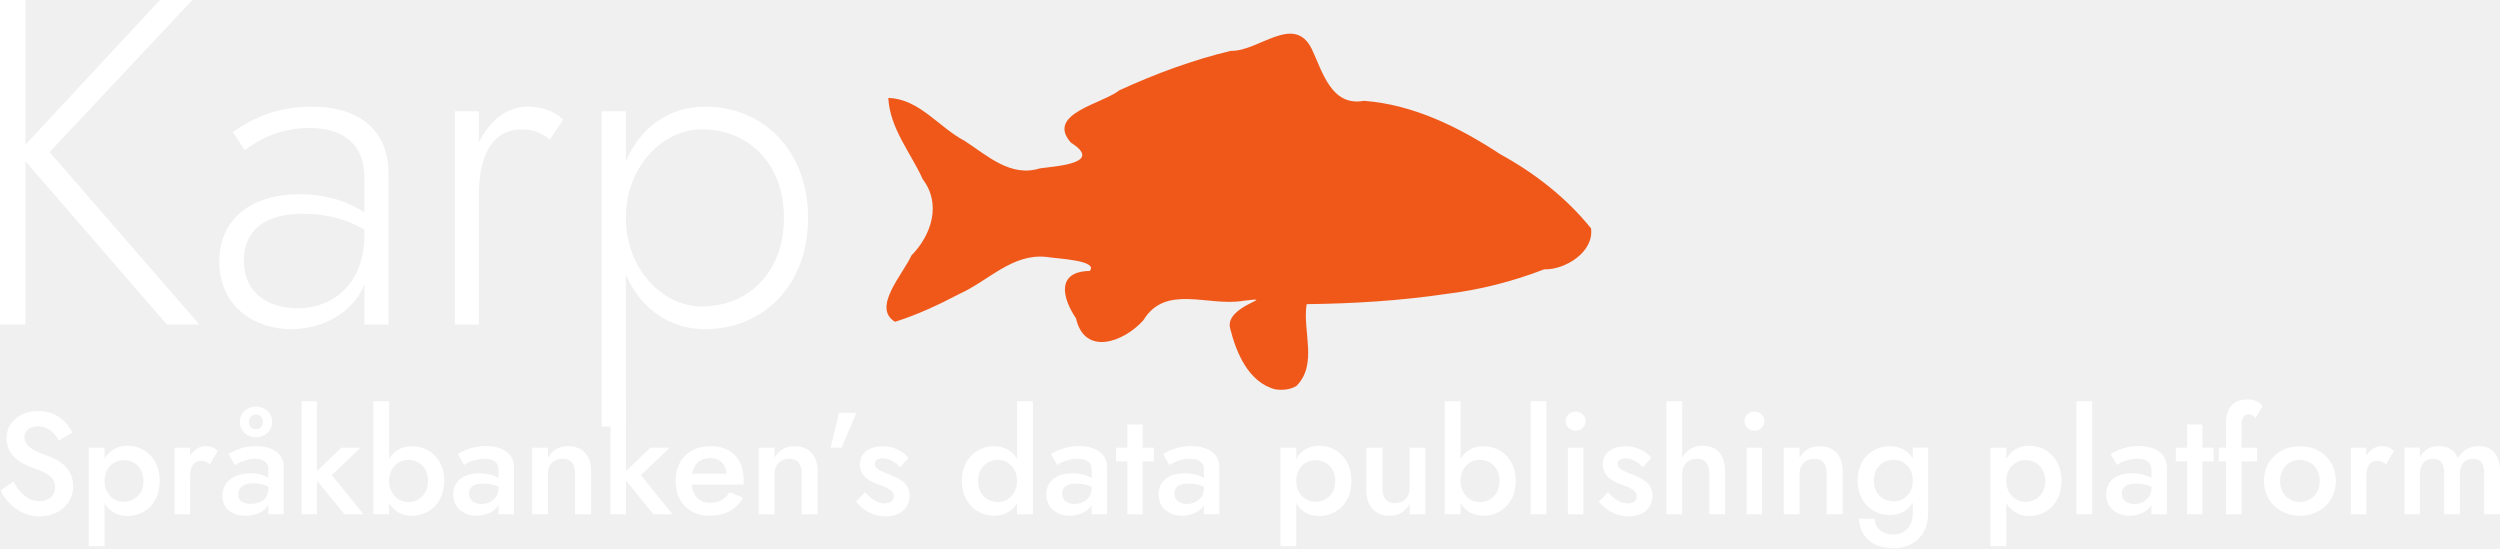
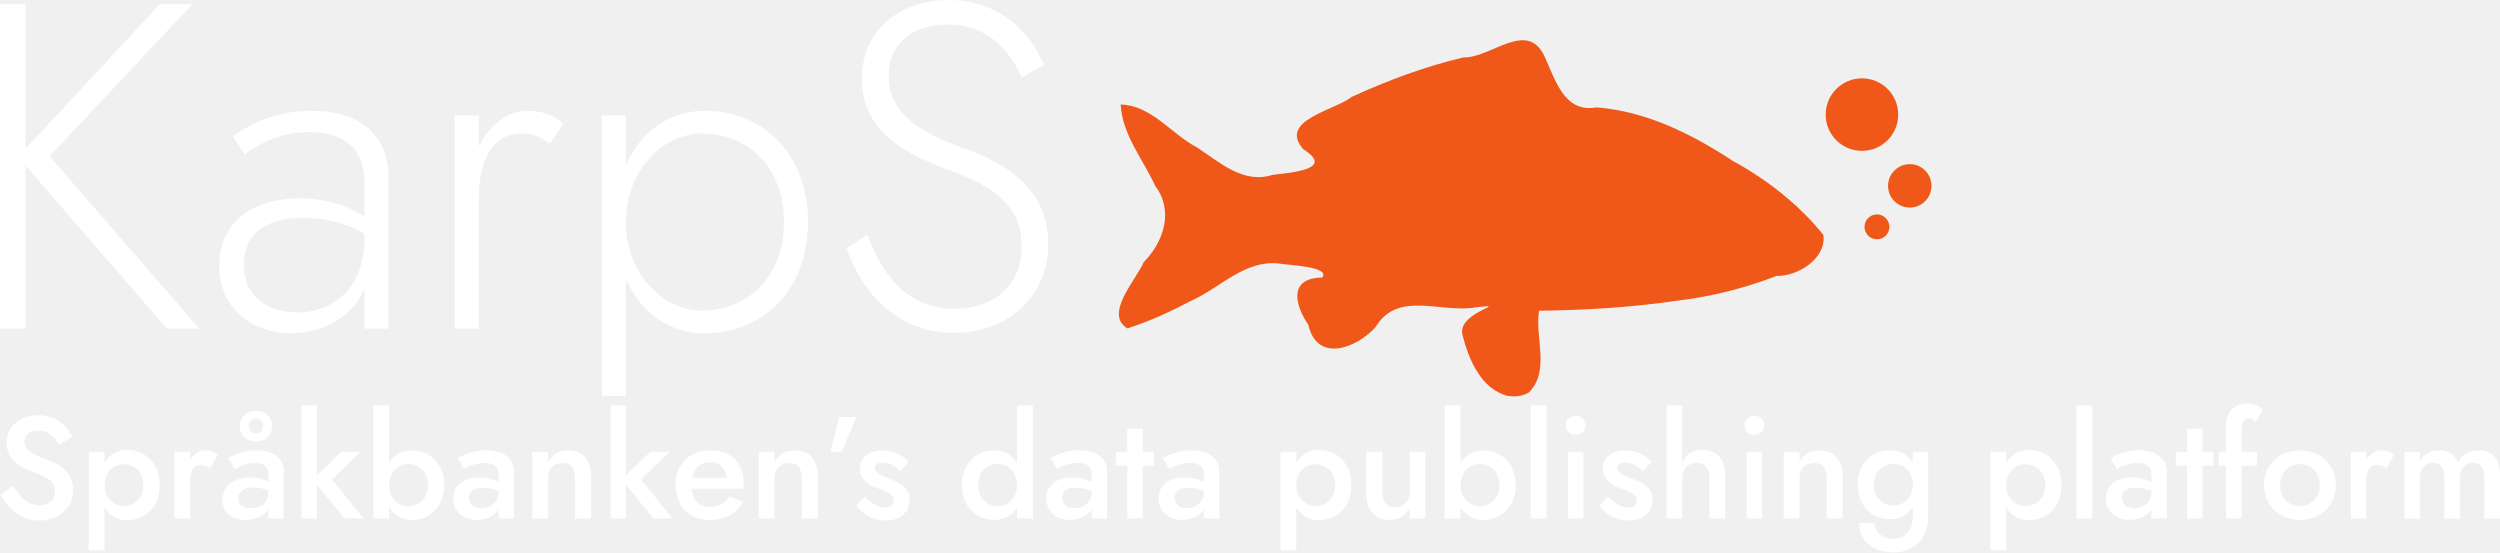
- <svg xmlns="http://www.w3.org/2000/svg" width="76.096mm" height="16.686mm" viewBox="0 0 76.096 16.686" version="1.1" id="svg780">
+ <svg xmlns="http://www.w3.org/2000/svg" width="76.096mm" height="16.813mm" viewBox="0 0 76.096 16.813" version="1.1" id="svg780">
  <defs id="defs777">
-     <rect x="165.332" y="165.662" width="170.878" height="72.536" id="rect827-2" />
-     <rect x="482.192" y="295.302" width="300.784" height="66.402" id="rect10965" />
-     <rect x="165.332" y="165.662" width="170.878" height="72.536" id="rect827-2-1" />
-     <rect x="482.192" y="295.302" width="300.784" height="66.402" id="rect10965-0" />
+     <rect x="165.332" y="165.662" width="170.878" height="72.536" id="rect827-2-12" />
+     <rect x="482.192" y="295.302" width="300.784" height="66.402" id="rect10965-9" />
  </defs>
-   <g id="layer1" transform="translate(-104.4847,-29.36)">
-     <path style="fill:#f0581a;fill-opacity:1;stroke-width:0.011" d="m 143.309,41.213 c -0.821,-0.209 -1.195,-1.117 -1.381,-1.857 -0.184,-0.704 1.556,-0.985 0.392,-0.839 -1.067,0.181 -2.357,-0.523 -3.035,0.594 -0.59,0.658 -1.783,1.101 -2.049,-0.062 -0.419,-0.618 -0.61,-1.426 0.421,-1.442 0.264,-0.328 -0.993,-0.37 -1.317,-0.426 -1.036,-0.115 -1.769,0.727 -2.643,1.12 -0.633,0.333 -1.286,0.639 -1.969,0.854 -0.715,-0.431 0.246,-1.45 0.499,-2.019 0.61,-0.619 0.918,-1.564 0.348,-2.315 -0.371,-0.815 -1.002,-1.551 -1.052,-2.479 0.937,0.022 1.537,0.893 2.317,1.302 0.703,0.455 1.405,1.123 2.305,0.839 0.553,-0.071 1.916,-0.161 0.939,-0.779 -0.782,-0.88 0.959,-1.184 1.471,-1.595 1.097,-0.503 2.224,-0.921 3.394,-1.201 0.844,0.024 1.918,-1.143 2.46,-0.065 0.334,0.701 0.593,1.765 1.594,1.586 1.516,0.115 2.9,0.807 4.152,1.628 1.043,0.57 2.015,1.33 2.758,2.254 0.097,0.725 -0.798,1.269 -1.426,1.247 -0.964,0.372 -1.964,0.627 -2.992,0.75 -1.403,0.207 -2.821,0.294 -4.238,0.31 -0.133,0.814 0.349,1.83 -0.311,2.49 -0.189,0.114 -0.423,0.135 -0.637,0.103 z" id="path674-1-6" />
-     <g aria-label="Karp" transform="matrix(0.2645833,0,0,0.2645833,59.58346,-16.8066)" id="text825-0-5" style="font-weight:300;font-size:49.333px;font-family:'Open Sans';-inkscape-font-specification:'Open Sans, Light';white-space:pre;shape-inside:url(#rect827-2-1);display:inline;fill:#ffffff">
-       <path d="m 169.705,174.488 v 37.333 h 2.933 v -18.773 l 16.267,18.773 h 3.733 l -17.227,-19.84 16.427,-17.493 h -3.733 l -15.467,16.64 v -16.64 z" style="font-size:53.333px;font-family:'Jost*';-inkscape-font-specification:'Jost*, Light';fill:#ffffff" id="path597" />
-       <path d="m 197.865,191.768 c 1.333,-1.013 3.787,-2.56 7.467,-2.56 4.747,0 6.293,2.773 6.293,5.6 v 4.107 c -1.44,-0.96 -3.947,-2.08 -7.467,-2.08 -5.707,0 -9.227,2.987 -9.227,7.733 0,5.173 4.053,7.787 8.267,7.787 3.36,0 6.987,-1.653 8.427,-5.12 v 4.587 h 2.773 V 194.435 c 0,-4.907 -3.307,-7.68 -8.853,-7.68 -4.32,0 -7.253,1.653 -9.067,2.933 z m -0.107,12.693 c 0,-3.68 2.667,-5.387 6.827,-5.387 2.56,0 4.907,0.587 7.04,1.813 v 0.693 c 0,5.493 -3.573,8.373 -7.68,8.373 -3.413,0 -6.187,-1.76 -6.187,-5.493 z" style="font-size:53.333px;font-family:'Jost*';-inkscape-font-specification:'Jost*, Light';fill:#ffffff" id="path599" />
-       <path d="m 224.799,187.288 h -2.773 v 24.533 h 2.773 v -14.933 c 0,-4.16 1.333,-7.52 4.96,-7.52 1.28,0 2.133,0.373 3.2,1.173 l 1.547,-2.293 c -1.12,-1.067 -2.56,-1.493 -4.107,-1.493 -2.347,0 -4.373,1.6 -5.6,4.107 z" style="font-size:53.333px;font-family:'Jost*';-inkscape-font-specification:'Jost*, Light';fill:#ffffff" id="path601" />
-       <path d="m 241.705,223.555 v -17.493 c 1.653,3.84 4.907,6.293 9.12,6.293 6.56,0 11.84,-4.907 11.84,-12.8 0,-7.893 -5.28,-12.8 -11.84,-12.8 -4.213,0 -7.467,2.453 -9.12,6.293 v -5.76 h -2.773 v 36.267 z m 18.187,-24 c 0,6.4 -4.213,10.187 -9.44,10.187 -4.533,0 -8.747,-4.32 -8.747,-10.187 0,-5.867 4.213,-10.187 8.747,-10.187 5.227,0 9.44,3.787 9.44,10.187 z" style="font-size:53.333px;font-family:'Jost*';-inkscape-font-specification:'Jost*, Light';fill:#ffffff" id="path603" />
+   <g id="layer1" transform="translate(-1.15711,-50.77915)">
+     <g aria-label="KarpS" transform="matrix(0.2645833,0,0,0.2645833,-43.7441,4.739557)" id="text825-0-3" style="font-weight:300;font-size:49.333px;font-family:'Open Sans';-inkscape-font-specification:'Open Sans, Light';white-space:pre;shape-inside:url(#rect827-2-12);display:inline;fill:#ffffff;fill-opacity:1">
+       <path d="m 169.705,174.488 v 37.333 h 2.933 v -18.773 l 16.267,18.773 h 3.733 l -17.227,-19.84 16.427,-17.493 h -3.733 l -15.467,16.64 v -16.64 z" style="font-size:53.333px;font-family:'Jost*';-inkscape-font-specification:'Jost*, Light';fill:#ffffff;fill-opacity:1" id="path2985" />
+       <path d="m 197.865,191.768 c 1.333,-1.013 3.787,-2.56 7.467,-2.56 4.747,0 6.293,2.773 6.293,5.6 v 4.107 c -1.44,-0.96 -3.947,-2.08 -7.467,-2.08 -5.707,0 -9.227,2.987 -9.227,7.733 0,5.173 4.053,7.787 8.267,7.787 3.36,0 6.987,-1.653 8.427,-5.12 v 4.587 h 2.773 V 194.435 c 0,-4.907 -3.307,-7.68 -8.853,-7.68 -4.32,0 -7.253,1.653 -9.067,2.933 z m -0.107,12.693 c 0,-3.68 2.667,-5.387 6.827,-5.387 2.56,0 4.907,0.587 7.04,1.813 v 0.693 c 0,5.493 -3.573,8.373 -7.68,8.373 -3.413,0 -6.187,-1.76 -6.187,-5.493 z" style="font-size:53.333px;font-family:'Jost*';-inkscape-font-specification:'Jost*, Light';fill:#ffffff;fill-opacity:1" id="path2987" />
+       <path d="m 224.799,187.288 h -2.773 v 24.533 h 2.773 v -14.933 c 0,-4.16 1.333,-7.52 4.96,-7.52 1.28,0 2.133,0.373 3.2,1.173 l 1.547,-2.293 c -1.12,-1.067 -2.56,-1.493 -4.107,-1.493 -2.347,0 -4.373,1.6 -5.6,4.107 z" style="font-size:53.333px;font-family:'Jost*';-inkscape-font-specification:'Jost*, Light';fill:#ffffff;fill-opacity:1" id="path2989" />
+       <path d="m 241.705,219.555 v -13.493 c 1.653,3.84 4.907,6.293 9.12,6.293 6.56,0 11.84,-4.907 11.84,-12.8 0,-7.893 -5.28,-12.8 -11.84,-12.8 -4.213,0 -7.467,2.453 -9.12,6.293 v -5.76 h -2.773 v 32.267 z m 18.187,-20 c 0,6.4 -4.213,10.187 -9.44,10.187 -4.533,0 -8.747,-4.32 -8.747,-10.187 0,-5.867 4.213,-10.187 8.747,-10.187 5.227,0 9.44,3.787 9.44,10.187 z" style="font-size:53.333px;font-family:'Jost*';-inkscape-font-specification:'Jost*, Light';fill:#ffffff;fill-opacity:1" id="path2991" />
+       <path d="m 269.492,201.048 -2.4,1.493 c 1.76,5.227 5.92,9.76 12.373,9.76 6.08,0 10.827,-4.107 10.827,-10.187 0,-6.56 -5.12,-9.387 -9.28,-10.88 -6.027,-2.133 -9.067,-4.427 -9.067,-8.533 0,-3.36 2.4,-5.867 6.773,-5.867 4.853,0 7.253,3.253 8.533,6.08 l 2.56,-1.44 c -1.493,-3.573 -5.013,-7.467 -10.933,-7.467 -5.867,0 -10.027,3.68 -10.027,9.067 0,6.347 5.6,8.853 9.92,10.453 4.267,1.6 8.48,3.52 8.48,8.907 0,4.107 -2.933,7.093 -7.733,7.093 -5.387,0 -8.267,-3.787 -10.027,-8.48 z" style="font-size:53.333px;font-family:'Jost*';-inkscape-font-specification:'Jost*, Light';fill:#ffffff;fill-opacity:1" id="path2993" />
    </g>
-     <g aria-label="Språkbanken’s data publishing platform" transform="matrix(0.2645833,0,0,0.2645833,-23.23432,-44.99466)" id="text10963-74" style="font-weight:300;font-size:49.333px;font-family:'Open Sans';-inkscape-font-specification:'Open Sans, Light';white-space:pre;shape-inside:url(#rect10965-0);display:inline;fill:#ffffff">
-       <path d="m 484.258,336.423 -1.467,1.033 c 0.767,1.6 2.417,2.983 4.467,2.983 1.983,0 3.883,-1.3 3.883,-3.483 0,-2.033 -1.567,-3.017 -2.967,-3.5 -1.883,-0.65 -2.65,-1.233 -2.65,-2.133 0,-0.667 0.5,-1.25 1.583,-1.25 1.183,0 1.883,0.767 2.367,1.633 l 1.583,-0.9 c -0.6,-1.217 -1.85,-2.5 -3.917,-2.5 -2.1,0 -3.667,1.283 -3.667,3.15 0,2.167 1.95,3 3.1,3.417 1.483,0.55 2.483,0.95 2.483,2.233 0,0.933 -0.717,1.567 -1.8,1.567 -1.317,0 -2.25,-0.883 -3,-2.25 z" style="font-weight:500;font-size:16.667px;font-family:'Jost*';-inkscape-font-specification:'Jost*, Medium';fill:#ffffff" id="path606" />
-       <path d="m 494.741,343.856 v -4.95 c 0.55,0.95 1.467,1.483 2.617,1.483 2,0 3.733,-1.467 3.733,-4.033 0,-2.567 -1.733,-4.05 -3.733,-4.05 -1.15,0 -2.067,0.55 -2.617,1.5 v -1.283 h -1.817 v 11.333 z m 4.483,-7.5 c 0,1.533 -1.05,2.4 -2.3,2.4 -1.05,0 -2.183,-0.85 -2.183,-2.4 0,-1.567 1.133,-2.4 2.183,-2.4 1.25,0 2.3,0.867 2.3,2.4 z" style="font-weight:500;font-size:16.667px;font-family:'Jost*';-inkscape-font-specification:'Jost*, Medium';fill:#ffffff" id="path608" />
-       <path d="m 506.875,334.44 0.883,-1.517 c -0.35,-0.4 -0.867,-0.583 -1.417,-0.583 -0.65,0 -1.3,0.417 -1.75,1.1 v -0.917 h -1.783 v 7.667 h 1.783 v -4.317 c 0,-1.1 0.367,-1.833 1.267,-1.833 0.433,0 0.683,0.133 1.017,0.4 z" style="font-weight:500;font-size:16.667px;font-family:'Jost*';-inkscape-font-specification:'Jost*, Medium';fill:#ffffff" id="path610" />
-       <path d="m 510.308,329.556 c 0,1.067 0.867,1.783 1.85,1.783 0.983,0 1.867,-0.717 1.867,-1.783 0,-1.05 -0.883,-1.767 -1.867,-1.767 -0.983,0 -1.85,0.717 -1.85,1.767 z m 1.033,0 c 0,-0.517 0.4,-0.85 0.817,-0.85 0.417,0 0.817,0.333 0.817,0.85 0,0.533 -0.4,0.85 -0.817,0.85 -0.417,0 -0.817,-0.317 -0.817,-0.85 z m -1.6,4.983 c 0.367,-0.233 1.233,-0.733 2.333,-0.733 0.833,0 1.517,0.4 1.517,1.117 v 1.067 c -0.467,-0.267 -1.15,-0.517 -2,-0.517 -1.9,0 -3.283,0.917 -3.283,2.617 0,1.417 1.067,2.267 2.683,2.267 1.15,0 2.15,-0.45 2.6,-1.267 v 1.1 h 1.767 v -5.467 c 0,-1.517 -1.317,-2.383 -3.2,-2.383 -1.383,0 -2.467,0.5 -3.15,0.917 z m 0.383,3.383 c 0,-0.8 0.583,-1.3 1.733,-1.3 0.683,0 1.217,0.133 1.733,0.383 v 0.133 c 0,1.35 -0.883,1.85 -2.05,1.85 -0.9,0 -1.417,-0.35 -1.417,-1.067 z" style="font-weight:500;font-size:16.667px;font-family:'Jost*';-inkscape-font-specification:'Jost*, Medium';fill:#ffffff" id="path612" />
-       <path d="m 521.992,332.523 -2.817,2.7 v -8.033 h -1.767 v 13 h 1.767 v -3.883 l 3.167,3.883 h 2.2 l -3.65,-4.5 3.317,-3.167 z" style="font-weight:500;font-size:16.667px;font-family:'Jost*';-inkscape-font-specification:'Jost*, Medium';fill:#ffffff" id="path614" />
-       <path d="m 533.825,336.356 c 0,-2.533 -1.733,-4 -3.733,-4 -1.117,0 -2.05,0.517 -2.617,1.45 v -6.617 h -1.817 v 13 h 1.817 v -1.283 c 0.567,0.933 1.5,1.45 2.617,1.45 2,0 3.733,-1.483 3.733,-4 z m -1.867,0 c 0,1.533 -1.05,2.433 -2.3,2.433 -1.05,0 -2.183,-0.883 -2.183,-2.433 0,-1.567 1.133,-2.433 2.183,-2.433 1.25,0 2.3,0.9 2.3,2.433 z" style="font-weight:500;font-size:16.667px;font-family:'Jost*';-inkscape-font-specification:'Jost*, Medium';fill:#ffffff" id="path616" />
-       <path d="m 536.108,334.523 c 0.333,-0.25 1.25,-0.717 2.333,-0.717 0.95,0 1.633,0.333 1.633,1.267 v 0.933 c -0.483,-0.267 -1.217,-0.533 -2.217,-0.533 -1.9,0 -3,0.95 -3,2.433 0,1.567 1.233,2.45 2.683,2.45 0.983,0 2.05,-0.4 2.533,-1.217 v 1.05 h 1.767 v -5.467 c 0,-1.517 -1.35,-2.383 -3.217,-2.383 -1.433,0 -2.55,0.5 -3.25,0.917 z m 0.567,3.283 c 0,-0.717 0.483,-1.15 1.617,-1.15 0.65,0 1.233,0.117 1.783,0.367 v 0.117 c 0,1.167 -0.9,1.867 -1.967,1.867 -0.833,0 -1.433,-0.433 -1.433,-1.2 z" style="font-weight:500;font-size:16.667px;font-family:'Jost*';-inkscape-font-specification:'Jost*, Medium';fill:#ffffff" id="path618" />
-       <path d="m 548.875,335.523 v 4.667 h 1.85 v -4.883 c 0,-1.833 -0.933,-2.95 -2.667,-2.95 -1.05,0 -1.817,0.45 -2.3,1.35 v -1.183 h -1.817 v 7.667 h 1.817 v -4.667 c 0,-1.05 0.667,-1.717 1.7,-1.717 0.967,0 1.417,0.6 1.417,1.717 z" style="font-weight:500;font-size:16.667px;font-family:'Jost*';-inkscape-font-specification:'Jost*, Medium';fill:#ffffff" id="path620" />
-       <path d="m 557.542,332.523 -2.817,2.7 v -8.033 h -1.767 v 13 h 1.767 v -3.883 l 3.167,3.883 h 2.2 l -3.65,-4.5 3.317,-3.167 z" style="font-weight:500;font-size:16.667px;font-family:'Jost*';-inkscape-font-specification:'Jost*, Medium';fill:#ffffff" id="path622" />
-       <path d="m 564.358,340.356 c 1.767,0 3.033,-0.683 3.85,-2.083 l -1.567,-0.617 c -0.483,0.817 -1.217,1.217 -2.2,1.217 -1.25,0 -2.033,-0.75 -2.15,-2.1 h 5.967 c 0,-0.083 0.017,-0.3 0.017,-0.5 0,-2.45 -1.417,-3.917 -3.833,-3.917 -2.433,0 -4,1.583 -4,4 0,2.4 1.55,4 3.917,4 z m 0.067,-6.633 c 1.083,0 1.8,0.717 1.883,1.8 h -3.967 c 0.217,-1.167 0.933,-1.783 2.083,-1.8 z" style="font-weight:500;font-size:16.667px;font-family:'Jost*';-inkscape-font-specification:'Jost*, Medium';fill:#ffffff" id="path624" />
-       <path d="m 574.942,335.523 v 4.667 h 1.85 v -4.883 c 0,-1.833 -0.933,-2.95 -2.667,-2.95 -1.05,0 -1.817,0.45 -2.3,1.35 v -1.183 h -1.817 v 7.667 h 1.817 v -4.667 c 0,-1.05 0.667,-1.717 1.7,-1.717 0.967,0 1.417,0.6 1.417,1.717 z" style="font-weight:500;font-size:16.667px;font-family:'Jost*';-inkscape-font-specification:'Jost*, Medium';fill:#ffffff" id="path626" />
-       <path d="m 579.242,328.523 -0.967,4 h 1.267 l 1.7,-4 z" style="font-weight:500;font-size:16.667px;font-family:'Jost*';-inkscape-font-specification:'Jost*, Medium';fill:#ffffff" id="path628" />
-       <path d="m 582.242,337.656 -1.05,1.067 c 0.667,0.867 1.833,1.7 3.433,1.7 1.667,0 2.733,-0.95 2.733,-2.4 0,-1.383 -1.067,-1.9 -2.35,-2.417 -0.933,-0.367 -1.667,-0.633 -1.667,-1.2 0,-0.433 0.383,-0.65 0.9,-0.65 0.75,0 1.5,0.433 2,1.017 l 1,-1.067 c -0.633,-0.767 -1.717,-1.35 -2.967,-1.35 -1.417,0 -2.633,0.7 -2.633,2.083 0,1.383 1.133,1.967 2.183,2.333 1.017,0.367 1.717,0.667 1.717,1.35 0,0.5 -0.383,0.817 -1.033,0.817 -0.783,0 -1.517,-0.45 -2.267,-1.283 z" style="font-weight:500;font-size:16.667px;font-family:'Jost*';-inkscape-font-specification:'Jost*, Medium';fill:#ffffff" id="path630" />
-       <path d="m 593.375,336.356 c 0,2.517 1.733,4 3.733,4 1.117,0 2.05,-0.517 2.617,-1.45 v 1.283 h 1.817 v -13 h -1.817 v 6.617 c -0.567,-0.933 -1.5,-1.45 -2.617,-1.45 -2,0 -3.733,1.467 -3.733,4 z m 1.867,0 c 0,-1.533 1.05,-2.433 2.3,-2.433 1.05,0 2.183,0.867 2.183,2.433 0,1.55 -1.133,2.433 -2.183,2.433 -1.25,0 -2.3,-0.9 -2.3,-2.433 z" style="font-weight:500;font-size:16.667px;font-family:'Jost*';-inkscape-font-specification:'Jost*, Medium';fill:#ffffff" id="path632" />
-       <path d="m 604.342,334.523 c 0.333,-0.25 1.25,-0.717 2.333,-0.717 0.95,0 1.633,0.333 1.633,1.267 v 0.933 c -0.483,-0.267 -1.217,-0.533 -2.217,-0.533 -1.9,0 -3,0.95 -3,2.433 0,1.567 1.233,2.45 2.683,2.45 0.983,0 2.05,-0.4 2.533,-1.217 v 1.05 h 1.767 v -5.467 c 0,-1.517 -1.35,-2.383 -3.217,-2.383 -1.433,0 -2.55,0.5 -3.25,0.917 z m 0.567,3.283 c 0,-0.717 0.483,-1.15 1.617,-1.15 0.65,0 1.233,0.117 1.783,0.367 v 0.117 c 0,1.167 -0.9,1.867 -1.967,1.867 -0.833,0 -1.433,-0.433 -1.433,-1.2 z" style="font-weight:500;font-size:16.667px;font-family:'Jost*';-inkscape-font-specification:'Jost*, Medium';fill:#ffffff" id="path634" />
-       <path d="m 611.108,332.523 v 1.583 h 1.3 v 6.083 h 1.767 v -6.083 h 1.283 v -1.583 h -1.283 v -2.667 h -1.767 v 2.667 z" style="font-weight:500;font-size:16.667px;font-family:'Jost*';-inkscape-font-specification:'Jost*, Medium';fill:#ffffff" id="path636" />
-       <path d="m 617.258,334.523 c 0.333,-0.25 1.25,-0.717 2.333,-0.717 0.95,0 1.633,0.333 1.633,1.267 v 0.933 c -0.483,-0.267 -1.217,-0.533 -2.217,-0.533 -1.9,0 -3,0.95 -3,2.433 0,1.567 1.233,2.45 2.683,2.45 0.983,0 2.05,-0.4 2.533,-1.217 v 1.05 h 1.767 v -5.467 c 0,-1.517 -1.35,-2.383 -3.217,-2.383 -1.433,0 -2.55,0.5 -3.25,0.917 z m 0.567,3.283 c 0,-0.717 0.483,-1.15 1.617,-1.15 0.65,0 1.233,0.117 1.783,0.367 v 0.117 c 0,1.167 -0.9,1.867 -1.967,1.867 -0.833,0 -1.433,-0.433 -1.433,-1.2 z" style="font-weight:500;font-size:16.667px;font-family:'Jost*';-inkscape-font-specification:'Jost*, Medium';fill:#ffffff" id="path638" />
-       <path d="m 631.842,343.856 v -4.95 c 0.55,0.95 1.467,1.483 2.617,1.483 2,0 3.733,-1.467 3.733,-4.033 0,-2.567 -1.733,-4.05 -3.733,-4.05 -1.15,0 -2.067,0.55 -2.617,1.5 v -1.283 h -1.817 v 11.333 z m 4.483,-7.5 c 0,1.533 -1.05,2.4 -2.3,2.4 -1.05,0 -2.183,-0.85 -2.183,-2.4 0,-1.567 1.133,-2.4 2.183,-2.4 1.25,0 2.3,0.867 2.3,2.4 z" style="font-weight:500;font-size:16.667px;font-family:'Jost*';-inkscape-font-specification:'Jost*, Medium';fill:#ffffff" id="path640" />
-       <path d="m 641.758,337.19 v -4.667 h -1.85 v 4.867 c 0,1.833 0.95,2.967 2.667,2.967 1.067,0 1.817,-0.467 2.317,-1.35 v 1.183 h 1.8 v -7.667 h -1.8 v 4.667 c 0,1.033 -0.683,1.717 -1.7,1.717 -0.967,0 -1.433,-0.617 -1.433,-1.717 z" style="font-weight:500;font-size:16.667px;font-family:'Jost*';-inkscape-font-specification:'Jost*, Medium';fill:#ffffff" id="path642" />
-       <path d="m 657.092,336.356 c 0,-2.533 -1.733,-4 -3.733,-4 -1.117,0 -2.05,0.517 -2.617,1.45 v -6.617 h -1.817 v 13 h 1.817 v -1.283 c 0.567,0.933 1.5,1.45 2.617,1.45 2,0 3.733,-1.483 3.733,-4 z m -1.867,0 c 0,1.533 -1.05,2.433 -2.3,2.433 -1.05,0 -2.183,-0.883 -2.183,-2.433 0,-1.567 1.133,-2.433 2.183,-2.433 1.25,0 2.3,0.9 2.3,2.433 z" style="font-weight:500;font-size:16.667px;font-family:'Jost*';-inkscape-font-specification:'Jost*, Medium';fill:#ffffff" id="path644" />
-       <path d="m 658.808,327.19 v 13 h 1.817 v -13 z" style="font-weight:500;font-size:16.667px;font-family:'Jost*';-inkscape-font-specification:'Jost*, Medium';fill:#ffffff" id="path646" />
-       <path d="m 662.842,329.473 c 0,0.617 0.517,1.1 1.133,1.1 0.633,0 1.15,-0.483 1.15,-1.1 0,-0.617 -0.517,-1.1 -1.15,-1.1 -0.617,0 -1.133,0.483 -1.133,1.1 z m 0.25,3.05 v 7.667 h 1.783 v -7.667 z" style="font-weight:500;font-size:16.667px;font-family:'Jost*';-inkscape-font-specification:'Jost*, Medium';fill:#ffffff" id="path648" />
-       <path d="m 667.709,337.656 -1.05,1.067 c 0.667,0.867 1.833,1.7 3.433,1.7 1.667,0 2.733,-0.95 2.733,-2.4 0,-1.383 -1.067,-1.9 -2.35,-2.417 -0.933,-0.367 -1.667,-0.633 -1.667,-1.2 0,-0.433 0.383,-0.65 0.9,-0.65 0.75,0 1.5,0.433 2,1.017 l 1,-1.067 c -0.633,-0.767 -1.717,-1.35 -2.967,-1.35 -1.417,0 -2.633,0.7 -2.633,2.083 0,1.383 1.133,1.967 2.183,2.333 1.017,0.367 1.717,0.667 1.717,1.35 0,0.5 -0.383,0.817 -1.033,0.817 -0.783,0 -1.517,-0.45 -2.267,-1.283 z" style="font-weight:500;font-size:16.667px;font-family:'Jost*';-inkscape-font-specification:'Jost*, Medium';fill:#ffffff" id="path650" />
-       <path d="m 679.359,335.523 v 4.667 h 1.817 v -4.917 c 0,-1.95 -0.933,-2.967 -2.633,-2.967 -1.05,0 -1.85,0.533 -2.3,1.367 v -6.483 h -1.817 v 13 h 1.817 v -4.667 c 0,-1.017 0.667,-1.717 1.7,-1.717 0.967,0 1.417,0.6 1.417,1.717 z" style="font-weight:500;font-size:16.667px;font-family:'Jost*';-inkscape-font-specification:'Jost*, Medium';fill:#ffffff" id="path652" />
-       <path d="m 683.409,329.473 c 0,0.617 0.517,1.1 1.133,1.1 0.633,0 1.15,-0.483 1.15,-1.1 0,-0.617 -0.517,-1.1 -1.15,-1.1 -0.617,0 -1.133,0.483 -1.133,1.1 z m 0.25,3.05 v 7.667 h 1.783 v -7.667 z" style="font-weight:500;font-size:16.667px;font-family:'Jost*';-inkscape-font-specification:'Jost*, Medium';fill:#ffffff" id="path654" />
-       <path d="m 692.859,335.523 v 4.667 h 1.85 v -4.883 c 0,-1.833 -0.933,-2.95 -2.667,-2.95 -1.05,0 -1.817,0.45 -2.3,1.35 v -1.183 h -1.817 v 7.667 h 1.817 v -4.667 c 0,-1.05 0.667,-1.717 1.7,-1.717 0.967,0 1.417,0.6 1.417,1.717 z" style="font-weight:500;font-size:16.667px;font-family:'Jost*';-inkscape-font-specification:'Jost*, Medium';fill:#ffffff" id="path656" />
-       <path d="m 696.575,340.706 c 0.083,2 1.5,3.383 4,3.383 2.083,0 3.967,-1.3 3.967,-4.067 v -7.5 h -1.767 v 1.25 c -0.567,-0.917 -1.5,-1.417 -2.617,-1.417 -2,0 -3.733,1.433 -3.733,3.95 0,2.533 1.733,3.967 3.733,3.967 1.117,0 2.05,-0.5 2.617,-1.417 v 1.167 c 0,1.717 -1.117,2.5 -2.233,2.5 -1.3,0 -2.133,-0.783 -2.167,-1.817 z m 1.717,-4.4 c 0,-1.533 1.05,-2.383 2.3,-2.383 1.05,0 2.183,0.833 2.183,2.383 0,1.567 -1.133,2.4 -2.183,2.4 -1.25,0 -2.3,-0.85 -2.3,-2.4 z" style="font-weight:500;font-size:16.667px;font-family:'Jost*';-inkscape-font-specification:'Jost*, Medium';fill:#ffffff" id="path658" />
-       <path d="m 713.525,343.856 v -4.95 c 0.55,0.95 1.467,1.483 2.617,1.483 2,0 3.733,-1.467 3.733,-4.033 0,-2.567 -1.733,-4.05 -3.733,-4.05 -1.15,0 -2.067,0.55 -2.617,1.5 v -1.283 h -1.817 v 11.333 z m 4.483,-7.5 c 0,1.533 -1.05,2.4 -2.3,2.4 -1.05,0 -2.183,-0.85 -2.183,-2.4 0,-1.567 1.133,-2.4 2.183,-2.4 1.25,0 2.3,0.867 2.3,2.4 z" style="font-weight:500;font-size:16.667px;font-family:'Jost*';-inkscape-font-specification:'Jost*, Medium';fill:#ffffff" id="path660" />
-       <path d="m 721.592,327.19 v 13 h 1.817 v -13 z" style="font-weight:500;font-size:16.667px;font-family:'Jost*';-inkscape-font-specification:'Jost*, Medium';fill:#ffffff" id="path662" />
-       <path d="m 726.259,334.523 c 0.333,-0.25 1.25,-0.717 2.333,-0.717 0.95,0 1.633,0.333 1.633,1.267 v 0.933 c -0.483,-0.267 -1.217,-0.533 -2.217,-0.533 -1.9,0 -3,0.95 -3,2.433 0,1.567 1.233,2.45 2.683,2.45 0.983,0 2.05,-0.4 2.533,-1.217 v 1.05 h 1.767 v -5.467 c 0,-1.517 -1.35,-2.383 -3.217,-2.383 -1.433,0 -2.55,0.5 -3.25,0.917 z m 0.567,3.283 c 0,-0.717 0.483,-1.15 1.617,-1.15 0.65,0 1.233,0.117 1.783,0.367 v 0.117 c 0,1.167 -0.9,1.867 -1.967,1.867 -0.833,0 -1.433,-0.433 -1.433,-1.2 z" style="font-weight:500;font-size:16.667px;font-family:'Jost*';-inkscape-font-specification:'Jost*, Medium';fill:#ffffff" id="path664" />
-       <path d="m 733.025,332.523 v 1.583 h 1.3 v 6.083 h 1.767 v -6.083 h 1.283 v -1.583 h -1.283 v -2.667 h -1.767 v 2.667 z" style="font-weight:500;font-size:16.667px;font-family:'Jost*';-inkscape-font-specification:'Jost*, Medium';fill:#ffffff" id="path666" />
-       <path d="m 737.975,332.523 v 1.583 h 0.833 v 6.083 h 1.783 v -6.083 h 1.783 v -1.583 h -1.783 v -2.483 c 0,-0.967 0.3,-1.35 0.8,-1.35 0.267,0 0.567,0.083 0.8,0.433 l 0.833,-1.4 c -0.283,-0.333 -0.833,-0.75 -1.717,-0.75 -1.617,0 -2.5,0.933 -2.5,2.717 v 2.833 z" style="font-weight:500;font-size:16.667px;font-family:'Jost*';-inkscape-font-specification:'Jost*, Medium';fill:#ffffff" id="path668" />
-       <path d="m 743.175,336.356 c 0,2.35 1.783,4 4.133,4 2.35,0 4.133,-1.65 4.133,-4 0,-2.367 -1.783,-4 -4.133,-4 -2.35,0 -4.133,1.633 -4.133,4 z m 1.85,0 c 0,-1.433 0.983,-2.417 2.283,-2.417 1.283,0 2.283,0.983 2.283,2.417 0,1.433 -1,2.417 -2.283,2.417 -1.3,0 -2.283,-0.983 -2.283,-2.417 z" style="font-weight:500;font-size:16.667px;font-family:'Jost*';-inkscape-font-specification:'Jost*, Medium';fill:#ffffff" id="path670" />
-       <path d="m 757.225,334.44 0.883,-1.517 c -0.35,-0.4 -0.867,-0.583 -1.417,-0.583 -0.65,0 -1.3,0.417 -1.75,1.1 v -0.917 h -1.783 v 7.667 h 1.783 v -4.317 c 0,-1.1 0.367,-1.833 1.267,-1.833 0.433,0 0.683,0.133 1.017,0.4 z" style="font-weight:500;font-size:16.667px;font-family:'Jost*';-inkscape-font-specification:'Jost*, Medium';fill:#ffffff" id="path672" />
-       <path d="m 770.325,335.306 c 0,-1.867 -0.8,-2.95 -2.45,-2.95 -1.033,0 -1.85,0.467 -2.4,1.367 -0.333,-0.883 -1.083,-1.367 -2.2,-1.367 -1,0 -1.717,0.433 -2.167,1.283 v -1.117 h -1.767 v 7.667 h 1.767 v -4.667 c 0,-1.1 0.6,-1.717 1.517,-1.717 0.883,0 1.283,0.55 1.283,1.717 v 4.667 h 1.8 v -4.667 c 0,-1.1 0.6,-1.717 1.533,-1.717 0.867,0 1.267,0.55 1.267,1.717 v 4.667 h 1.817 z" style="font-weight:500;font-size:16.667px;font-family:'Jost*';-inkscape-font-specification:'Jost*, Medium';fill:#ffffff" id="path674" />
+     <g aria-label="Språkbanken’s data publishing platform" transform="matrix(0.2645833,0,0,0.2645833,-126.5619,-23.4485)" id="text10963-1" style="font-weight:300;font-size:49.333px;font-family:'Open Sans';-inkscape-font-specification:'Open Sans, Light';white-space:pre;shape-inside:url(#rect10965-9);display:inline;fill:#ffffff;fill-opacity:1">
+       <path d="m 484.258,336.423 -1.467,1.033 c 0.767,1.6 2.417,2.983 4.467,2.983 1.983,0 3.883,-1.3 3.883,-3.483 0,-2.033 -1.567,-3.017 -2.967,-3.5 -1.883,-0.65 -2.65,-1.233 -2.65,-2.133 0,-0.667 0.5,-1.25 1.583,-1.25 1.183,0 1.883,0.767 2.367,1.633 l 1.583,-0.9 c -0.6,-1.217 -1.85,-2.5 -3.917,-2.5 -2.1,0 -3.667,1.283 -3.667,3.15 0,2.167 1.95,3 3.1,3.417 1.483,0.55 2.483,0.95 2.483,2.233 0,0.933 -0.717,1.567 -1.8,1.567 -1.317,0 -2.25,-0.883 -3,-2.25 z" style="font-weight:500;font-size:16.667px;font-family:'Jost*';-inkscape-font-specification:'Jost*, Medium';fill:#ffffff;fill-opacity:1" id="path2996" />
+       <path d="m 494.741,343.856 v -4.95 c 0.55,0.95 1.467,1.483 2.617,1.483 2,0 3.733,-1.467 3.733,-4.033 0,-2.567 -1.733,-4.05 -3.733,-4.05 -1.15,0 -2.067,0.55 -2.617,1.5 v -1.283 h -1.817 v 11.333 z m 4.483,-7.5 c 0,1.533 -1.05,2.4 -2.3,2.4 -1.05,0 -2.183,-0.85 -2.183,-2.4 0,-1.567 1.133,-2.4 2.183,-2.4 1.25,0 2.3,0.867 2.3,2.4 z" style="font-weight:500;font-size:16.667px;font-family:'Jost*';-inkscape-font-specification:'Jost*, Medium';fill:#ffffff;fill-opacity:1" id="path2998" />
+       <path d="m 506.875,334.44 0.883,-1.517 c -0.35,-0.4 -0.867,-0.583 -1.417,-0.583 -0.65,0 -1.3,0.417 -1.75,1.1 v -0.917 h -1.783 v 7.667 h 1.783 v -4.317 c 0,-1.1 0.367,-1.833 1.267,-1.833 0.433,0 0.683,0.133 1.017,0.4 z" style="font-weight:500;font-size:16.667px;font-family:'Jost*';-inkscape-font-specification:'Jost*, Medium';fill:#ffffff;fill-opacity:1" id="path3000" />
+       <path d="m 510.308,329.556 c 0,1.067 0.867,1.783 1.85,1.783 0.983,0 1.867,-0.717 1.867,-1.783 0,-1.05 -0.883,-1.767 -1.867,-1.767 -0.983,0 -1.85,0.717 -1.85,1.767 z m 1.033,0 c 0,-0.517 0.4,-0.85 0.817,-0.85 0.417,0 0.817,0.333 0.817,0.85 0,0.533 -0.4,0.85 -0.817,0.85 -0.417,0 -0.817,-0.317 -0.817,-0.85 z m -1.6,4.983 c 0.367,-0.233 1.233,-0.733 2.333,-0.733 0.833,0 1.517,0.4 1.517,1.117 v 1.067 c -0.467,-0.267 -1.15,-0.517 -2,-0.517 -1.9,0 -3.283,0.917 -3.283,2.617 0,1.417 1.067,2.267 2.683,2.267 1.15,0 2.15,-0.45 2.6,-1.267 v 1.1 h 1.767 v -5.467 c 0,-1.517 -1.317,-2.383 -3.2,-2.383 -1.383,0 -2.467,0.5 -3.15,0.917 z m 0.383,3.383 c 0,-0.8 0.583,-1.3 1.733,-1.3 0.683,0 1.217,0.133 1.733,0.383 v 0.133 c 0,1.35 -0.883,1.85 -2.05,1.85 -0.9,0 -1.417,-0.35 -1.417,-1.067 z" style="font-weight:500;font-size:16.667px;font-family:'Jost*';-inkscape-font-specification:'Jost*, Medium';fill:#ffffff;fill-opacity:1" id="path3002" />
+       <path d="m 521.992,332.523 -2.817,2.7 v -8.033 h -1.767 v 13 h 1.767 v -3.883 l 3.167,3.883 h 2.2 l -3.65,-4.5 3.317,-3.167 z" style="font-weight:500;font-size:16.667px;font-family:'Jost*';-inkscape-font-specification:'Jost*, Medium';fill:#ffffff;fill-opacity:1" id="path3004" />
+       <path d="m 533.825,336.356 c 0,-2.533 -1.733,-4 -3.733,-4 -1.117,0 -2.05,0.517 -2.617,1.45 v -6.617 h -1.817 v 13 h 1.817 v -1.283 c 0.567,0.933 1.5,1.45 2.617,1.45 2,0 3.733,-1.483 3.733,-4 z m -1.867,0 c 0,1.533 -1.05,2.433 -2.3,2.433 -1.05,0 -2.183,-0.883 -2.183,-2.433 0,-1.567 1.133,-2.433 2.183,-2.433 1.25,0 2.3,0.9 2.3,2.433 z" style="font-weight:500;font-size:16.667px;font-family:'Jost*';-inkscape-font-specification:'Jost*, Medium';fill:#ffffff;fill-opacity:1" id="path3006" />
+       <path d="m 536.108,334.523 c 0.333,-0.25 1.25,-0.717 2.333,-0.717 0.95,0 1.633,0.333 1.633,1.267 v 0.933 c -0.483,-0.267 -1.217,-0.533 -2.217,-0.533 -1.9,0 -3,0.95 -3,2.433 0,1.567 1.233,2.45 2.683,2.45 0.983,0 2.05,-0.4 2.533,-1.217 v 1.05 h 1.767 v -5.467 c 0,-1.517 -1.35,-2.383 -3.217,-2.383 -1.433,0 -2.55,0.5 -3.25,0.917 z m 0.567,3.283 c 0,-0.717 0.483,-1.15 1.617,-1.15 0.65,0 1.233,0.117 1.783,0.367 v 0.117 c 0,1.167 -0.9,1.867 -1.967,1.867 -0.833,0 -1.433,-0.433 -1.433,-1.2 z" style="font-weight:500;font-size:16.667px;font-family:'Jost*';-inkscape-font-specification:'Jost*, Medium';fill:#ffffff;fill-opacity:1" id="path3008" />
+       <path d="m 548.875,335.523 v 4.667 h 1.85 v -4.883 c 0,-1.833 -0.933,-2.95 -2.667,-2.95 -1.05,0 -1.817,0.45 -2.3,1.35 v -1.183 h -1.817 v 7.667 h 1.817 v -4.667 c 0,-1.05 0.667,-1.717 1.7,-1.717 0.967,0 1.417,0.6 1.417,1.717 z" style="font-weight:500;font-size:16.667px;font-family:'Jost*';-inkscape-font-specification:'Jost*, Medium';fill:#ffffff;fill-opacity:1" id="path3010" />
+       <path d="m 557.542,332.523 -2.817,2.7 v -8.033 h -1.767 v 13 h 1.767 v -3.883 l 3.167,3.883 h 2.2 l -3.65,-4.5 3.317,-3.167 z" style="font-weight:500;font-size:16.667px;font-family:'Jost*';-inkscape-font-specification:'Jost*, Medium';fill:#ffffff;fill-opacity:1" id="path3012" />
+       <path d="m 564.358,340.356 c 1.767,0 3.033,-0.683 3.85,-2.083 l -1.567,-0.617 c -0.483,0.817 -1.217,1.217 -2.2,1.217 -1.25,0 -2.033,-0.75 -2.15,-2.1 h 5.967 c 0,-0.083 0.017,-0.3 0.017,-0.5 0,-2.45 -1.417,-3.917 -3.833,-3.917 -2.433,0 -4,1.583 -4,4 0,2.4 1.55,4 3.917,4 z m 0.067,-6.633 c 1.083,0 1.8,0.717 1.883,1.8 h -3.967 c 0.217,-1.167 0.933,-1.783 2.083,-1.8 z" style="font-weight:500;font-size:16.667px;font-family:'Jost*';-inkscape-font-specification:'Jost*, Medium';fill:#ffffff;fill-opacity:1" id="path3014" />
+       <path d="m 574.942,335.523 v 4.667 h 1.85 v -4.883 c 0,-1.833 -0.933,-2.95 -2.667,-2.95 -1.05,0 -1.817,0.45 -2.3,1.35 v -1.183 h -1.817 v 7.667 h 1.817 v -4.667 c 0,-1.05 0.667,-1.717 1.7,-1.717 0.967,0 1.417,0.6 1.417,1.717 z" style="font-weight:500;font-size:16.667px;font-family:'Jost*';-inkscape-font-specification:'Jost*, Medium';fill:#ffffff;fill-opacity:1" id="path3016" />
+       <path d="m 579.242,328.523 -0.967,4 h 1.267 l 1.7,-4 z" style="font-weight:500;font-size:16.667px;font-family:'Jost*';-inkscape-font-specification:'Jost*, Medium';fill:#ffffff;fill-opacity:1" id="path3018" />
+       <path d="m 582.242,337.656 -1.05,1.067 c 0.667,0.867 1.833,1.7 3.433,1.7 1.667,0 2.733,-0.95 2.733,-2.4 0,-1.383 -1.067,-1.9 -2.35,-2.417 -0.933,-0.367 -1.667,-0.633 -1.667,-1.2 0,-0.433 0.383,-0.65 0.9,-0.65 0.75,0 1.5,0.433 2,1.017 l 1,-1.067 c -0.633,-0.767 -1.717,-1.35 -2.967,-1.35 -1.417,0 -2.633,0.7 -2.633,2.083 0,1.383 1.133,1.967 2.183,2.333 1.017,0.367 1.717,0.667 1.717,1.35 0,0.5 -0.383,0.817 -1.033,0.817 -0.783,0 -1.517,-0.45 -2.267,-1.283 z" style="font-weight:500;font-size:16.667px;font-family:'Jost*';-inkscape-font-specification:'Jost*, Medium';fill:#ffffff;fill-opacity:1" id="path3020" />
+       <path d="m 593.375,336.356 c 0,2.517 1.733,4 3.733,4 1.117,0 2.05,-0.517 2.617,-1.45 v 1.283 h 1.817 v -13 h -1.817 v 6.617 c -0.567,-0.933 -1.5,-1.45 -2.617,-1.45 -2,0 -3.733,1.467 -3.733,4 z m 1.867,0 c 0,-1.533 1.05,-2.433 2.3,-2.433 1.05,0 2.183,0.867 2.183,2.433 0,1.55 -1.133,2.433 -2.183,2.433 -1.25,0 -2.3,-0.9 -2.3,-2.433 z" style="font-weight:500;font-size:16.667px;font-family:'Jost*';-inkscape-font-specification:'Jost*, Medium';fill:#ffffff;fill-opacity:1" id="path3022" />
+       <path d="m 604.342,334.523 c 0.333,-0.25 1.25,-0.717 2.333,-0.717 0.95,0 1.633,0.333 1.633,1.267 v 0.933 c -0.483,-0.267 -1.217,-0.533 -2.217,-0.533 -1.9,0 -3,0.95 -3,2.433 0,1.567 1.233,2.45 2.683,2.45 0.983,0 2.05,-0.4 2.533,-1.217 v 1.05 h 1.767 v -5.467 c 0,-1.517 -1.35,-2.383 -3.217,-2.383 -1.433,0 -2.55,0.5 -3.25,0.917 z m 0.567,3.283 c 0,-0.717 0.483,-1.15 1.617,-1.15 0.65,0 1.233,0.117 1.783,0.367 v 0.117 c 0,1.167 -0.9,1.867 -1.967,1.867 -0.833,0 -1.433,-0.433 -1.433,-1.2 z" style="font-weight:500;font-size:16.667px;font-family:'Jost*';-inkscape-font-specification:'Jost*, Medium';fill:#ffffff;fill-opacity:1" id="path3024" />
+       <path d="m 611.108,332.523 v 1.583 h 1.3 v 6.083 h 1.767 v -6.083 h 1.283 v -1.583 h -1.283 v -2.667 h -1.767 v 2.667 z" style="font-weight:500;font-size:16.667px;font-family:'Jost*';-inkscape-font-specification:'Jost*, Medium';fill:#ffffff;fill-opacity:1" id="path3026" />
+       <path d="m 617.258,334.523 c 0.333,-0.25 1.25,-0.717 2.333,-0.717 0.95,0 1.633,0.333 1.633,1.267 v 0.933 c -0.483,-0.267 -1.217,-0.533 -2.217,-0.533 -1.9,0 -3,0.95 -3,2.433 0,1.567 1.233,2.45 2.683,2.45 0.983,0 2.05,-0.4 2.533,-1.217 v 1.05 h 1.767 v -5.467 c 0,-1.517 -1.35,-2.383 -3.217,-2.383 -1.433,0 -2.55,0.5 -3.25,0.917 z m 0.567,3.283 c 0,-0.717 0.483,-1.15 1.617,-1.15 0.65,0 1.233,0.117 1.783,0.367 v 0.117 c 0,1.167 -0.9,1.867 -1.967,1.867 -0.833,0 -1.433,-0.433 -1.433,-1.2 z" style="font-weight:500;font-size:16.667px;font-family:'Jost*';-inkscape-font-specification:'Jost*, Medium';fill:#ffffff;fill-opacity:1" id="path3028" />
+       <path d="m 631.842,343.856 v -4.95 c 0.55,0.95 1.467,1.483 2.617,1.483 2,0 3.733,-1.467 3.733,-4.033 0,-2.567 -1.733,-4.05 -3.733,-4.05 -1.15,0 -2.067,0.55 -2.617,1.5 v -1.283 h -1.817 v 11.333 z m 4.483,-7.5 c 0,1.533 -1.05,2.4 -2.3,2.4 -1.05,0 -2.183,-0.85 -2.183,-2.4 0,-1.567 1.133,-2.4 2.183,-2.4 1.25,0 2.3,0.867 2.3,2.4 z" style="font-weight:500;font-size:16.667px;font-family:'Jost*';-inkscape-font-specification:'Jost*, Medium';fill:#ffffff;fill-opacity:1" id="path3030" />
+       <path d="m 641.758,337.19 v -4.667 h -1.85 v 4.867 c 0,1.833 0.95,2.967 2.667,2.967 1.067,0 1.817,-0.467 2.317,-1.35 v 1.183 h 1.8 v -7.667 h -1.8 v 4.667 c 0,1.033 -0.683,1.717 -1.7,1.717 -0.967,0 -1.433,-0.617 -1.433,-1.717 z" style="font-weight:500;font-size:16.667px;font-family:'Jost*';-inkscape-font-specification:'Jost*, Medium';fill:#ffffff;fill-opacity:1" id="path3032" />
+       <path d="m 657.092,336.356 c 0,-2.533 -1.733,-4 -3.733,-4 -1.117,0 -2.05,0.517 -2.617,1.45 v -6.617 h -1.817 v 13 h 1.817 v -1.283 c 0.567,0.933 1.5,1.45 2.617,1.45 2,0 3.733,-1.483 3.733,-4 z m -1.867,0 c 0,1.533 -1.05,2.433 -2.3,2.433 -1.05,0 -2.183,-0.883 -2.183,-2.433 0,-1.567 1.133,-2.433 2.183,-2.433 1.25,0 2.3,0.9 2.3,2.433 z" style="font-weight:500;font-size:16.667px;font-family:'Jost*';-inkscape-font-specification:'Jost*, Medium';fill:#ffffff;fill-opacity:1" id="path3034" />
+       <path d="m 658.808,327.19 v 13 h 1.817 v -13 z" style="font-weight:500;font-size:16.667px;font-family:'Jost*';-inkscape-font-specification:'Jost*, Medium';fill:#ffffff;fill-opacity:1" id="path3036" />
+       <path d="m 662.842,329.473 c 0,0.617 0.517,1.1 1.133,1.1 0.633,0 1.15,-0.483 1.15,-1.1 0,-0.617 -0.517,-1.1 -1.15,-1.1 -0.617,0 -1.133,0.483 -1.133,1.1 z m 0.25,3.05 v 7.667 h 1.783 v -7.667 z" style="font-weight:500;font-size:16.667px;font-family:'Jost*';-inkscape-font-specification:'Jost*, Medium';fill:#ffffff;fill-opacity:1" id="path3038" />
+       <path d="m 667.709,337.656 -1.05,1.067 c 0.667,0.867 1.833,1.7 3.433,1.7 1.667,0 2.733,-0.95 2.733,-2.4 0,-1.383 -1.067,-1.9 -2.35,-2.417 -0.933,-0.367 -1.667,-0.633 -1.667,-1.2 0,-0.433 0.383,-0.65 0.9,-0.65 0.75,0 1.5,0.433 2,1.017 l 1,-1.067 c -0.633,-0.767 -1.717,-1.35 -2.967,-1.35 -1.417,0 -2.633,0.7 -2.633,2.083 0,1.383 1.133,1.967 2.183,2.333 1.017,0.367 1.717,0.667 1.717,1.35 0,0.5 -0.383,0.817 -1.033,0.817 -0.783,0 -1.517,-0.45 -2.267,-1.283 z" style="font-weight:500;font-size:16.667px;font-family:'Jost*';-inkscape-font-specification:'Jost*, Medium';fill:#ffffff;fill-opacity:1" id="path3040" />
+       <path d="m 679.359,335.523 v 4.667 h 1.817 v -4.917 c 0,-1.95 -0.933,-2.967 -2.633,-2.967 -1.05,0 -1.85,0.533 -2.3,1.367 v -6.483 h -1.817 v 13 h 1.817 v -4.667 c 0,-1.017 0.667,-1.717 1.7,-1.717 0.967,0 1.417,0.6 1.417,1.717 z" style="font-weight:500;font-size:16.667px;font-family:'Jost*';-inkscape-font-specification:'Jost*, Medium';fill:#ffffff;fill-opacity:1" id="path3042" />
+       <path d="m 683.409,329.473 c 0,0.617 0.517,1.1 1.133,1.1 0.633,0 1.15,-0.483 1.15,-1.1 0,-0.617 -0.517,-1.1 -1.15,-1.1 -0.617,0 -1.133,0.483 -1.133,1.1 z m 0.25,3.05 v 7.667 h 1.783 v -7.667 z" style="font-weight:500;font-size:16.667px;font-family:'Jost*';-inkscape-font-specification:'Jost*, Medium';fill:#ffffff;fill-opacity:1" id="path3044" />
+       <path d="m 692.859,335.523 v 4.667 h 1.85 v -4.883 c 0,-1.833 -0.933,-2.95 -2.667,-2.95 -1.05,0 -1.817,0.45 -2.3,1.35 v -1.183 h -1.817 v 7.667 h 1.817 v -4.667 c 0,-1.05 0.667,-1.717 1.7,-1.717 0.967,0 1.417,0.6 1.417,1.717 z" style="font-weight:500;font-size:16.667px;font-family:'Jost*';-inkscape-font-specification:'Jost*, Medium';fill:#ffffff;fill-opacity:1" id="path3046" />
+       <path d="m 696.575,340.706 c 0.083,2 1.5,3.383 4,3.383 2.083,0 3.967,-1.3 3.967,-4.067 v -7.5 h -1.767 v 1.25 c -0.567,-0.917 -1.5,-1.417 -2.617,-1.417 -2,0 -3.733,1.433 -3.733,3.95 0,2.533 1.733,3.967 3.733,3.967 1.117,0 2.05,-0.5 2.617,-1.417 v 1.167 c 0,1.717 -1.117,2.5 -2.233,2.5 -1.3,0 -2.133,-0.783 -2.167,-1.817 z m 1.717,-4.4 c 0,-1.533 1.05,-2.383 2.3,-2.383 1.05,0 2.183,0.833 2.183,2.383 0,1.567 -1.133,2.4 -2.183,2.4 -1.25,0 -2.3,-0.85 -2.3,-2.4 z" style="font-weight:500;font-size:16.667px;font-family:'Jost*';-inkscape-font-specification:'Jost*, Medium';fill:#ffffff;fill-opacity:1" id="path3048" />
+       <path d="m 713.525,343.856 v -4.95 c 0.55,0.95 1.467,1.483 2.617,1.483 2,0 3.733,-1.467 3.733,-4.033 0,-2.567 -1.733,-4.05 -3.733,-4.05 -1.15,0 -2.067,0.55 -2.617,1.5 v -1.283 h -1.817 v 11.333 z m 4.483,-7.5 c 0,1.533 -1.05,2.4 -2.3,2.4 -1.05,0 -2.183,-0.85 -2.183,-2.4 0,-1.567 1.133,-2.4 2.183,-2.4 1.25,0 2.3,0.867 2.3,2.4 z" style="font-weight:500;font-size:16.667px;font-family:'Jost*';-inkscape-font-specification:'Jost*, Medium';fill:#ffffff;fill-opacity:1" id="path3050" />
+       <path d="m 721.592,327.19 v 13 h 1.817 v -13 z" style="font-weight:500;font-size:16.667px;font-family:'Jost*';-inkscape-font-specification:'Jost*, Medium';fill:#ffffff;fill-opacity:1" id="path3052" />
+       <path d="m 726.259,334.523 c 0.333,-0.25 1.25,-0.717 2.333,-0.717 0.95,0 1.633,0.333 1.633,1.267 v 0.933 c -0.483,-0.267 -1.217,-0.533 -2.217,-0.533 -1.9,0 -3,0.95 -3,2.433 0,1.567 1.233,2.45 2.683,2.45 0.983,0 2.05,-0.4 2.533,-1.217 v 1.05 h 1.767 v -5.467 c 0,-1.517 -1.35,-2.383 -3.217,-2.383 -1.433,0 -2.55,0.5 -3.25,0.917 z m 0.567,3.283 c 0,-0.717 0.483,-1.15 1.617,-1.15 0.65,0 1.233,0.117 1.783,0.367 v 0.117 c 0,1.167 -0.9,1.867 -1.967,1.867 -0.833,0 -1.433,-0.433 -1.433,-1.2 z" style="font-weight:500;font-size:16.667px;font-family:'Jost*';-inkscape-font-specification:'Jost*, Medium';fill:#ffffff;fill-opacity:1" id="path3054" />
+       <path d="m 733.025,332.523 v 1.583 h 1.3 v 6.083 h 1.767 v -6.083 h 1.283 v -1.583 h -1.283 v -2.667 h -1.767 v 2.667 z" style="font-weight:500;font-size:16.667px;font-family:'Jost*';-inkscape-font-specification:'Jost*, Medium';fill:#ffffff;fill-opacity:1" id="path3056" />
+       <path d="m 737.975,332.523 v 1.583 h 0.833 v 6.083 h 1.783 v -6.083 h 1.783 v -1.583 h -1.783 v -2.483 c 0,-0.967 0.3,-1.35 0.8,-1.35 0.267,0 0.567,0.083 0.8,0.433 l 0.833,-1.4 c -0.283,-0.333 -0.833,-0.75 -1.717,-0.75 -1.617,0 -2.5,0.933 -2.5,2.717 v 2.833 z" style="font-weight:500;font-size:16.667px;font-family:'Jost*';-inkscape-font-specification:'Jost*, Medium';fill:#ffffff;fill-opacity:1" id="path3058" />
+       <path d="m 743.175,336.356 c 0,2.35 1.783,4 4.133,4 2.35,0 4.133,-1.65 4.133,-4 0,-2.367 -1.783,-4 -4.133,-4 -2.35,0 -4.133,1.633 -4.133,4 z m 1.85,0 c 0,-1.433 0.983,-2.417 2.283,-2.417 1.283,0 2.283,0.983 2.283,2.417 0,1.433 -1,2.417 -2.283,2.417 -1.3,0 -2.283,-0.983 -2.283,-2.417 z" style="font-weight:500;font-size:16.667px;font-family:'Jost*';-inkscape-font-specification:'Jost*, Medium';fill:#ffffff;fill-opacity:1" id="path3060" />
+       <path d="m 757.225,334.44 0.883,-1.517 c -0.35,-0.4 -0.867,-0.583 -1.417,-0.583 -0.65,0 -1.3,0.417 -1.75,1.1 v -0.917 h -1.783 v 7.667 h 1.783 v -4.317 c 0,-1.1 0.367,-1.833 1.267,-1.833 0.433,0 0.683,0.133 1.017,0.4 z" style="font-weight:500;font-size:16.667px;font-family:'Jost*';-inkscape-font-specification:'Jost*, Medium';fill:#ffffff;fill-opacity:1" id="path3062" />
+       <path d="m 770.325,335.306 c 0,-1.867 -0.8,-2.95 -2.45,-2.95 -1.033,0 -1.85,0.467 -2.4,1.367 -0.333,-0.883 -1.083,-1.367 -2.2,-1.367 -1,0 -1.717,0.433 -2.167,1.283 v -1.117 h -1.767 v 7.667 h 1.767 v -4.667 c 0,-1.1 0.6,-1.717 1.517,-1.717 0.883,0 1.283,0.55 1.283,1.717 v 4.667 h 1.8 v -4.667 c 0,-1.1 0.6,-1.717 1.533,-1.717 0.867,0 1.267,0.55 1.267,1.717 v 4.667 h 1.817 z" style="font-weight:500;font-size:16.667px;font-family:'Jost*';-inkscape-font-specification:'Jost*, Medium';fill:#ffffff;fill-opacity:1" id="path3064" />
+     </g>
+     <g id="g1063-9" transform="translate(-96.25437,21.61917)">
+       <path style="fill:#f0581a;fill-opacity:1;stroke-width:0.011" d="m 143.309,41.213 c -0.821,-0.209 -1.195,-1.117 -1.381,-1.857 -0.184,-0.704 1.556,-0.985 0.392,-0.839 -1.067,0.181 -2.357,-0.523 -3.035,0.594 -0.59,0.658 -1.783,1.101 -2.049,-0.062 -0.419,-0.618 -0.61,-1.426 0.421,-1.442 0.264,-0.328 -0.993,-0.37 -1.317,-0.426 -1.036,-0.115 -1.769,0.727 -2.643,1.12 -0.633,0.333 -1.286,0.639 -1.969,0.854 -0.715,-0.431 0.246,-1.45 0.499,-2.019 0.61,-0.619 0.918,-1.564 0.348,-2.315 -0.371,-0.815 -1.002,-1.551 -1.052,-2.479 0.937,0.022 1.537,0.893 2.317,1.302 0.703,0.455 1.405,1.123 2.305,0.839 0.553,-0.071 1.916,-0.161 0.939,-0.779 -0.782,-0.88 0.959,-1.184 1.471,-1.595 1.097,-0.503 2.224,-0.921 3.394,-1.201 0.844,0.024 1.918,-1.143 2.46,-0.065 0.334,0.701 0.593,1.765 1.594,1.586 1.516,0.115 2.9,0.807 4.152,1.628 1.043,0.57 2.015,1.33 2.758,2.254 0.097,0.725 -0.798,1.269 -1.426,1.247 -0.964,0.372 -1.964,0.627 -2.992,0.75 -1.403,0.207 -2.821,0.294 -4.238,0.31 -0.133,0.814 0.349,1.83 -0.311,2.49 -0.189,0.114 -0.423,0.135 -0.637,0.103 z" id="path674-1-6-4" />
+       <circle style="fill:#f0581a;fill-opacity:1;stroke:none;stroke-width:0.15" id="path459-78" cx="154.543" cy="36.065" r="0.379" />
+       <circle style="fill:#f0581a;fill-opacity:1;stroke:none;stroke-width:0.262" id="path459-7-4" cx="155.542" cy="34.817" r="0.661" />
+       <circle style="fill:#f0581a;fill-opacity:1;stroke:none;stroke-width:0.437" id="path459-7-3-5" cx="154.086" cy="32.648" r="1.104" />
    </g>
  </g>
</svg>
